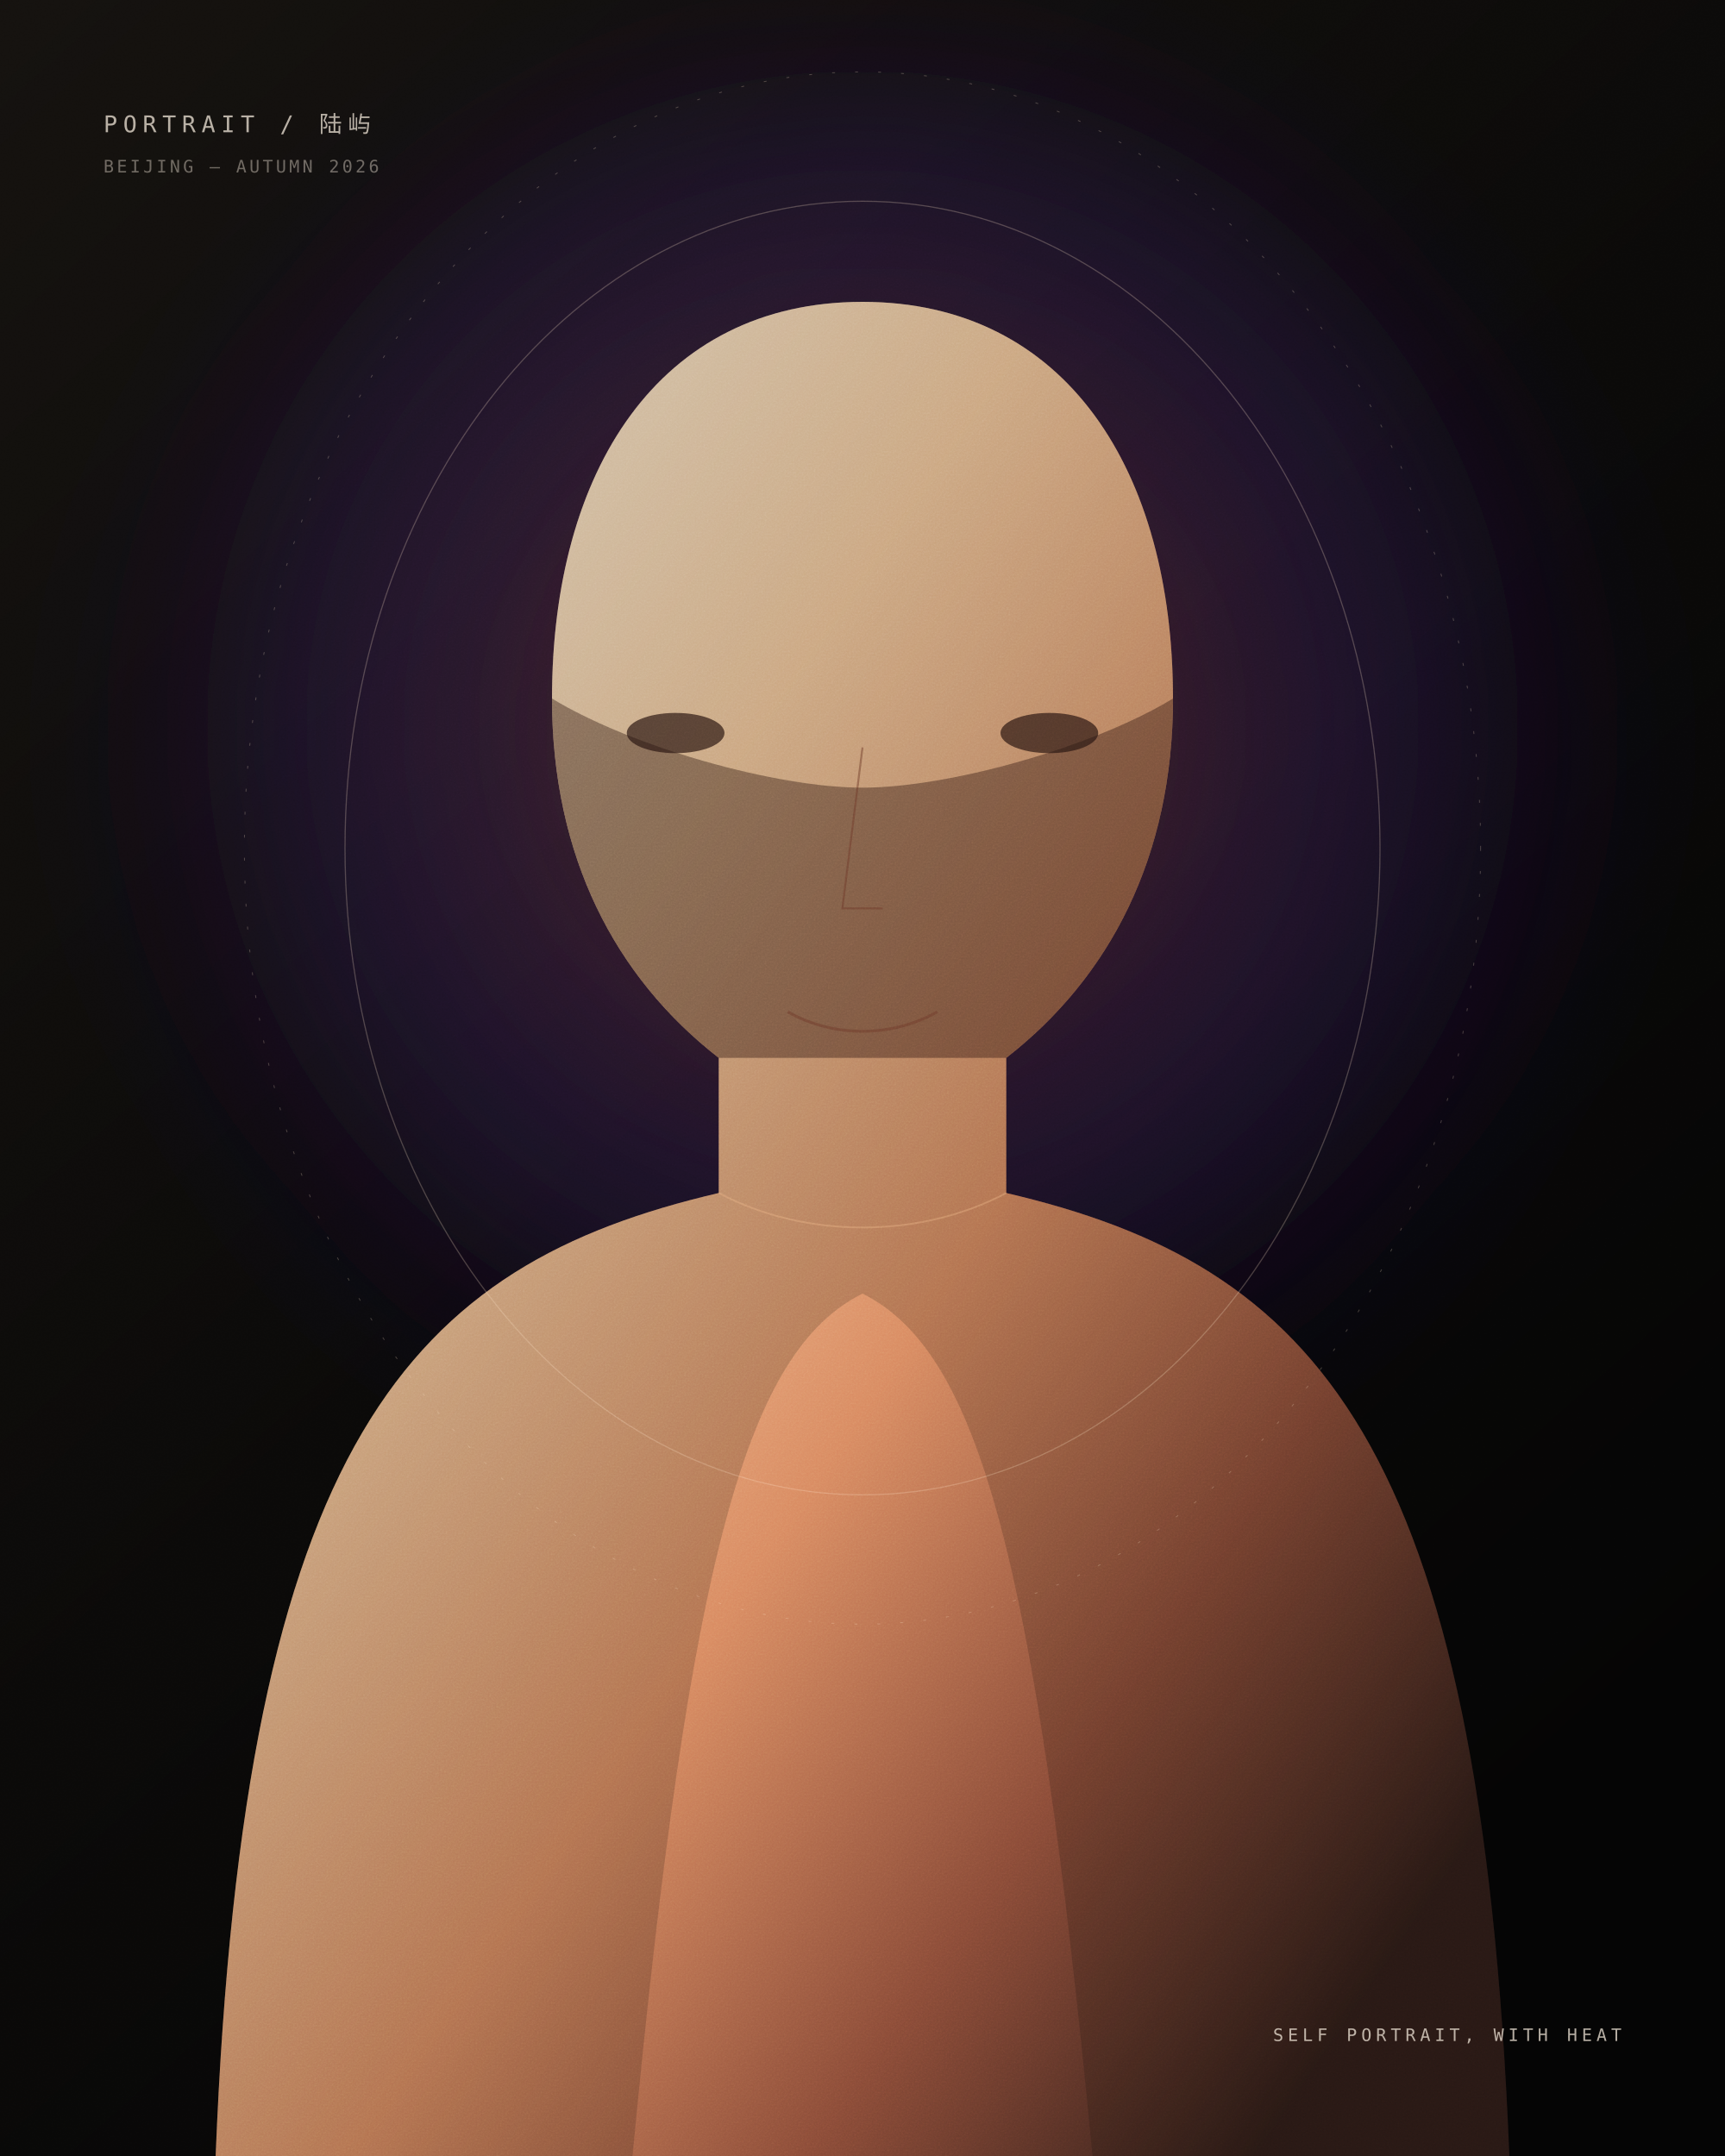
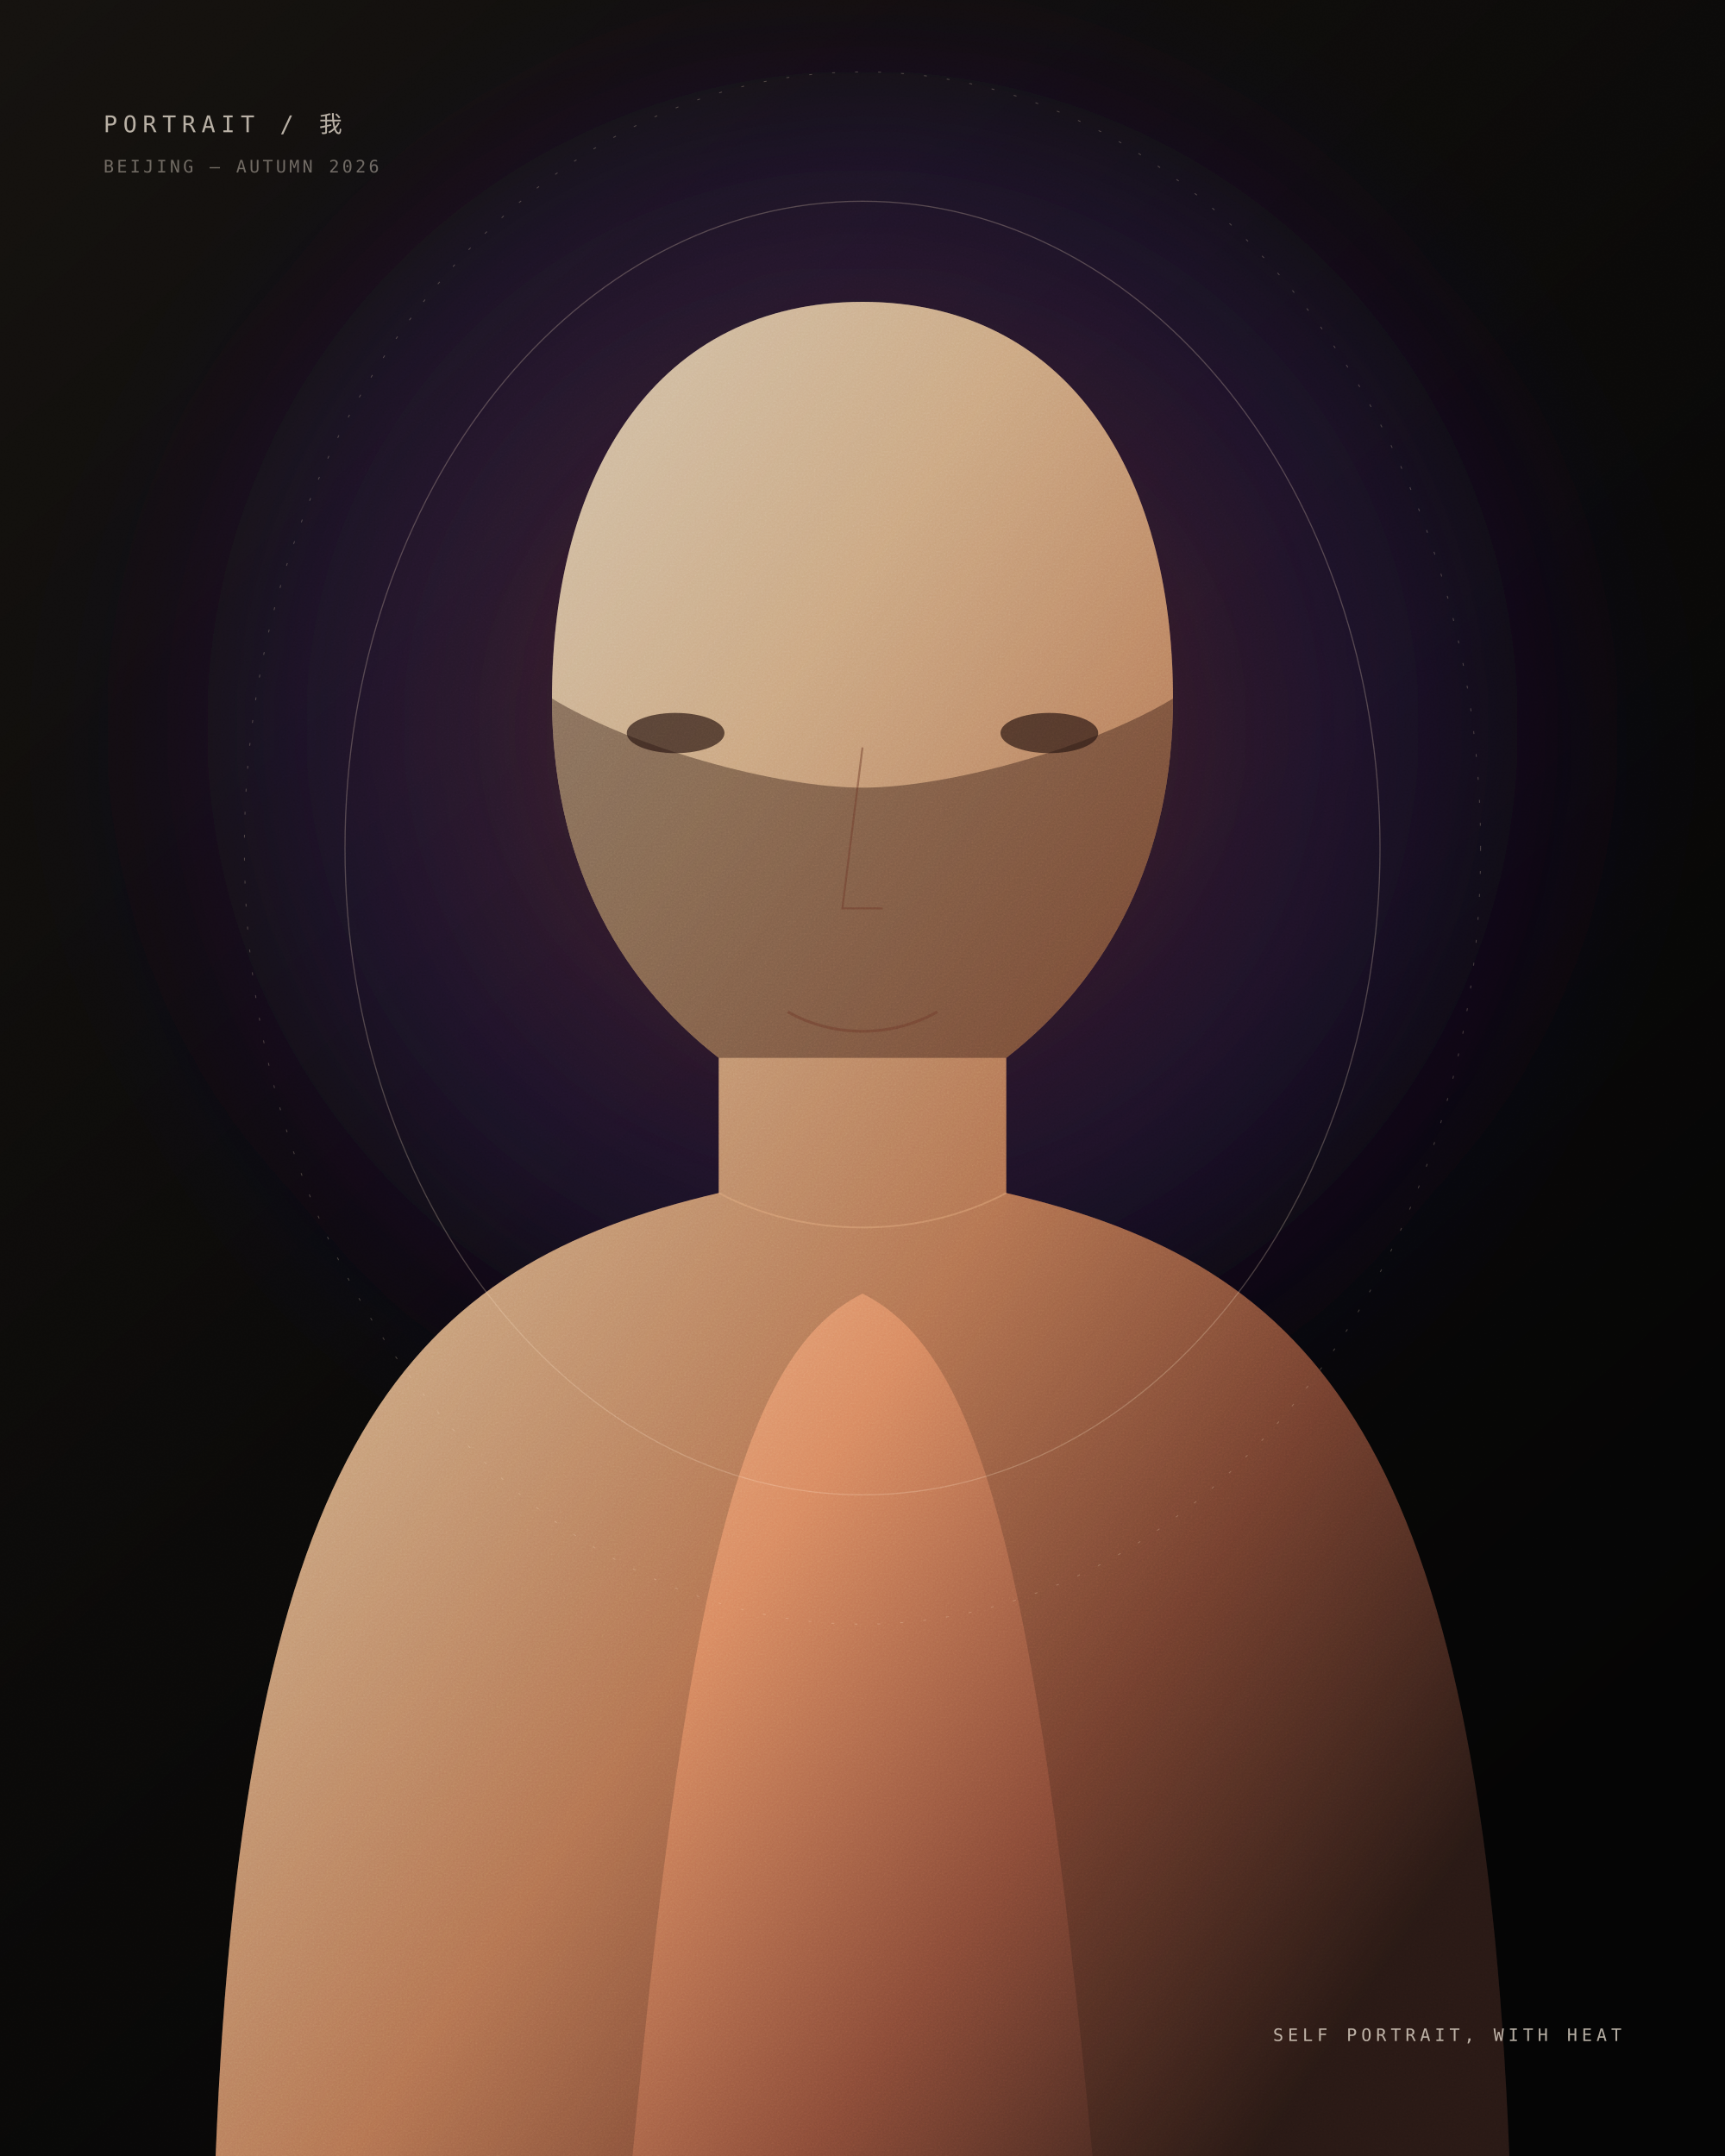
<svg xmlns="http://www.w3.org/2000/svg" viewBox="0 0 1200 1500" width="1200" height="1500">
  <defs>
    <linearGradient id="bg" x1="0" y1="0" x2="0.7" y2="1">
      <stop offset="0" stop-color="#15120f" />
      <stop offset=".55" stop-color="#0b0a09" />
      <stop offset="1" stop-color="#050505" />
    </linearGradient>
    <linearGradient id="skin" x1="0.1" y1="0.1" x2="0.9" y2="0.9">
      <stop offset="0" stop-color="#fff2da" />
      <stop offset=".28" stop-color="#f6cb9f" />
      <stop offset=".56" stop-color="#d98b62" />
      <stop offset=".78" stop-color="#8b4c38" />
      <stop offset="1" stop-color="#2f1c18" />
    </linearGradient>
    <radialGradient id="halo" cx="50%" cy="45%" r="55%">
      <stop offset="0" stop-color="#ff6b34" stop-opacity=".32" />
      <stop offset=".65" stop-color="#7a3dff" stop-opacity=".12" />
      <stop offset="1" stop-color="#000" stop-opacity="0" />
    </radialGradient>
    <filter id="blur" x="-40%" y="-40%" width="180%" height="180%">
      <feGaussianBlur stdDeviation="55" />
    </filter>
    <filter id="grain">
      <feTurbulence type="fractalNoise" baseFrequency=".82" numOctaves="3" stitchTiles="stitch" />
      <feColorMatrix type="saturate" values="0" />
    </filter>
    <clipPath id="crop">
      <rect width="1200" height="1500" />
    </clipPath>
  </defs>
  <rect width="1200" height="1500" fill="url(#bg)" />
  <circle cx="600" cy="560" r="540" fill="url(#halo)" filter="url(#blur)" />
  <g clip-path="url(#crop)">
    <path d="M600 210 C 742 210 816 328 816 486 C 816 596 772 680 700 736 L 700 830 C 914 880 1030 1000 1050 1500 L 150 1500 C 170 1000 286 880 500 830 L 500 736 C 428 680 384 596 384 486 C 384 328 458 210 600 210 Z" fill="url(#skin)" />
    <path d="M600 210 C 742 210 816 328 816 486 C 816 596 772 680 700 736 L 700 830 C 914 880 1030 1000 1050 1500 L 760 1500 C 720 1080 680 940 600 900 C 520 940 480 1080 440 1500 L 150 1500 C 170 1000 286 880 500 830 L 500 736 C 428 680 384 596 384 486 C 384 328 458 210 600 210 Z" fill="#0a0908" opacity=".18" />
    <path d="M384 486 C 440 520 540 548 600 548 C 660 548 760 520 816 486 C 816 596 772 680 700 736 L 500 736 C 428 680 384 596 384 486 Z" fill="#2a1611" opacity=".42" />
    <path d="M500 830 C 560 862 640 862 700 830" fill="none" stroke="#f0b98a" stroke-width="1.2" opacity=".35" />
    <ellipse cx="470" cy="510" rx="34" ry="14" fill="#2a1712" opacity=".7" />
    <ellipse cx="730" cy="510" rx="34" ry="14" fill="#2a1712" opacity=".7" />
    <path d="M600 520 L 586 632 L 614 632" fill="none" stroke="#6d3a2a" stroke-width="1.4" opacity=".5" />
    <path d="M548 704 C 580 722 620 722 652 704" fill="none" stroke="#6d3a2a" stroke-width="2" opacity=".5" />
  </g>
  <g fill="none" stroke="#ffe7c8" opacity=".24">
    <ellipse cx="600" cy="590" rx="360" ry="450" stroke-width=".8" />
    <ellipse cx="600" cy="590" rx="430" ry="540" stroke-width=".6" stroke-dasharray="2 14" />
  </g>
  <g font-family="'JetBrains Mono', Consolas, monospace" fill="#f4e9da" opacity=".72">
-     <text x="72" y="92" font-size="16" letter-spacing="4">PORTRAIT / 陆屿</text>
+     <text x="72" y="92" font-size="16" letter-spacing="4">PORTRAIT / 我</text>
    <text x="72" y="120" font-size="12" letter-spacing="2" opacity=".55">BEIJING — AUTUMN 2026</text>
    <text x="1128" y="1420" font-size="12" letter-spacing="3" text-anchor="end">SELF PORTRAIT, WITH HEAT</text>
  </g>
  <rect width="1200" height="1500" filter="url(#grain)" opacity=".18" style="mix-blend-mode:overlay" />
</svg>
